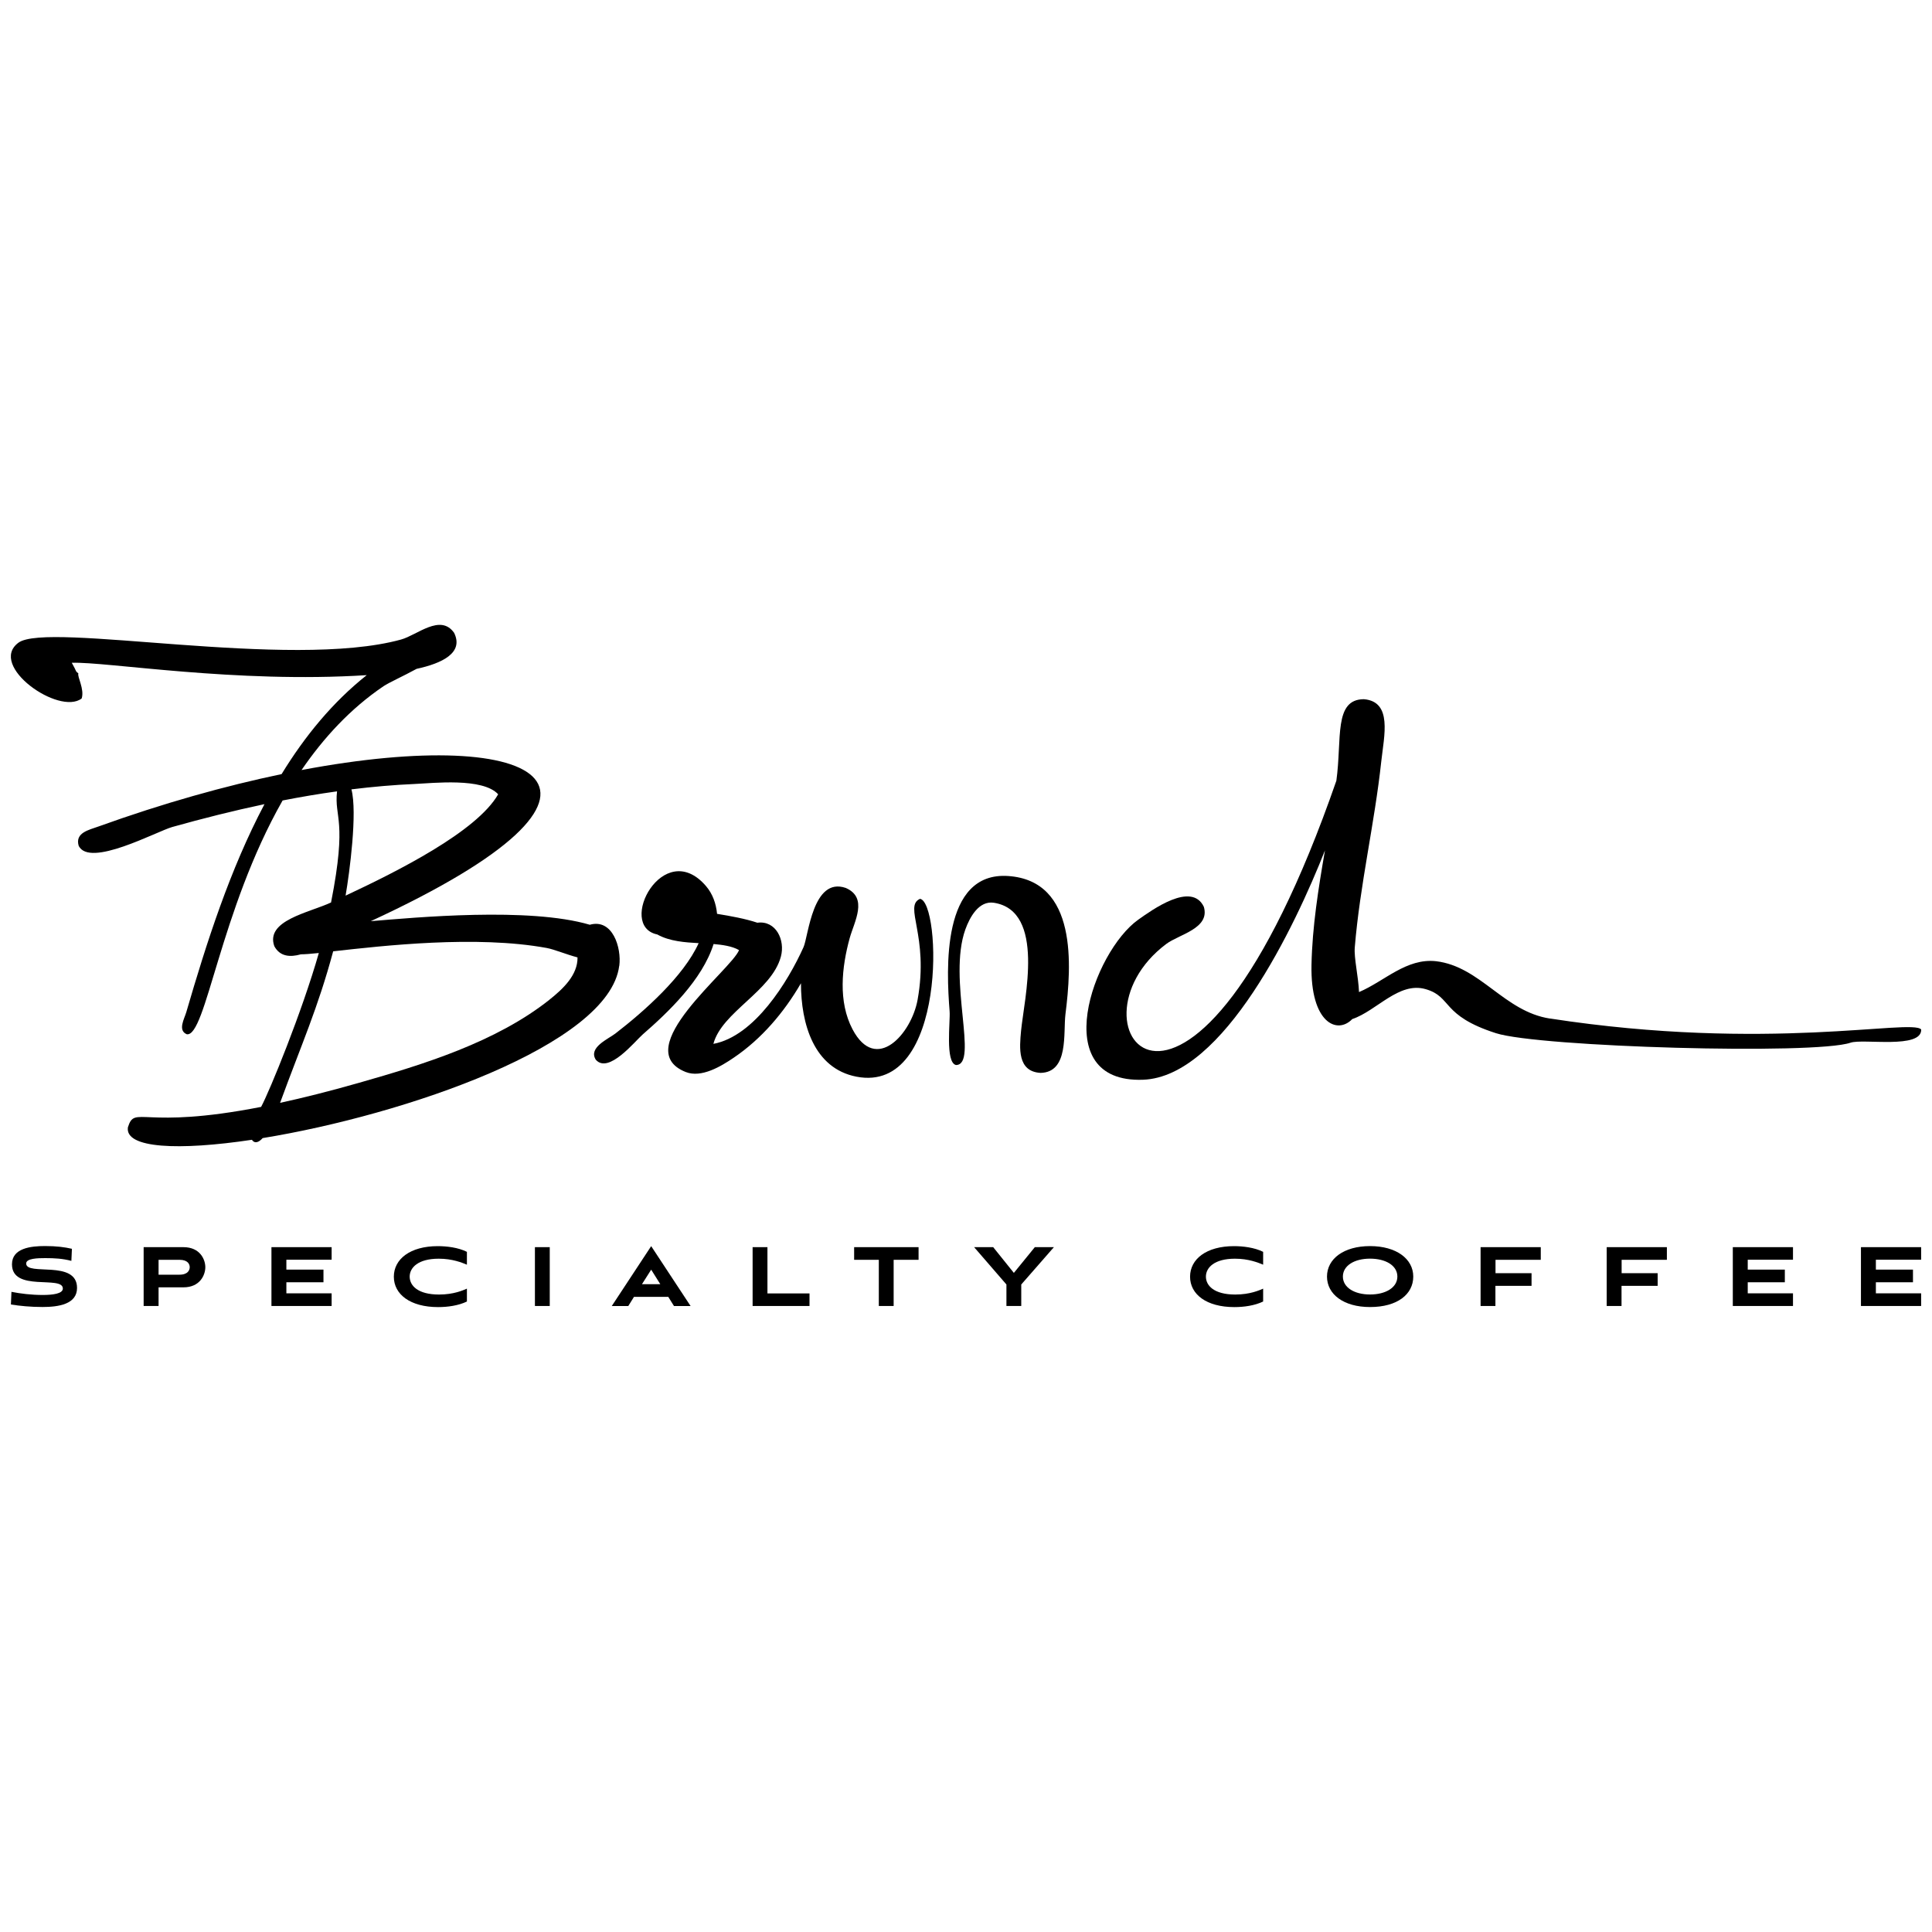
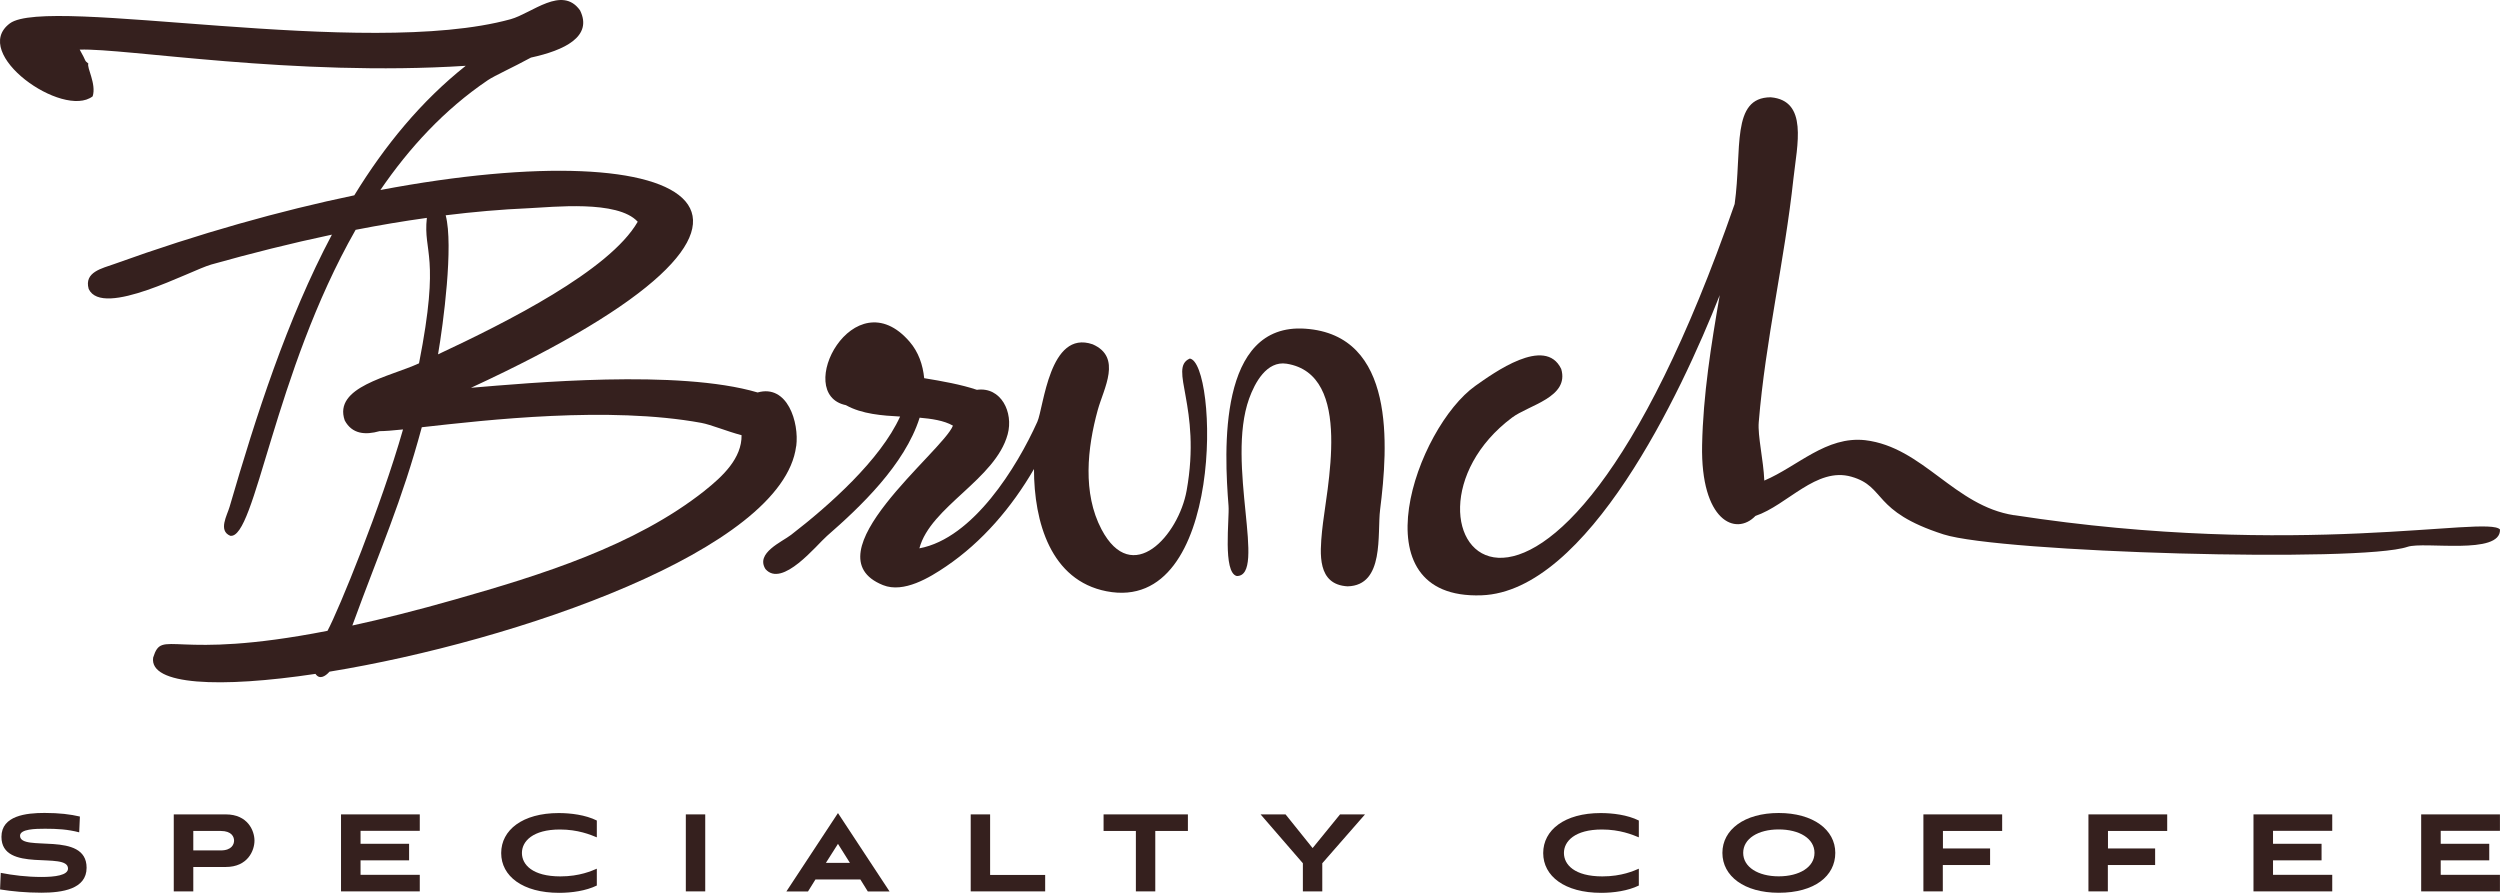
- <svg xmlns="http://www.w3.org/2000/svg" id="Layer_1" version="1.1" viewBox="0 0 400 400">
+ <svg xmlns="http://www.w3.org/2000/svg" id="Layer_1" version="1.1" viewBox="0 0 395.51 141.25">
+   <defs>
+     <style>
+       .st0 {
+         fill: #35201e;
+       }
+     </style>
+   </defs>
  <g>
-     <path d="M14.79,261.05c-1.86-.48-3.47-.57-5.42-.57-1.51,0-3.95.04-3.95,1.11,0,2.66,10.53-.85,10.53,5.06,0,3.38-3.84,3.95-7.15,3.95-2.41,0-4.72-.22-6.54-.52l.11-2.62c1.87.37,4.12.65,6.47.65,2.08,0,4.17-.26,4.17-1.33,0-2.79-10.53.79-10.53-5.02,0-3.36,3.93-3.78,6.82-3.78,2.37,0,4.08.22,5.59.57l-.11,2.49h.01Z" />
-     <path d="M32.83,266.53v3.86h-3.09v-12.18h8.23c3.49,0,4.54,2.6,4.54,4.15s-1.05,4.17-4.54,4.17h-5.14ZM32.83,260.83v3.08h4.34c1.75,0,2.11-.98,2.11-1.55s-.35-1.53-2.11-1.53h-4.34Z" />
-     <path d="M56.2,270.39v-12.18h12.46v2.6h-9.37v2.05h7.68v2.62h-7.68v2.29h9.37v2.62h-12.46Z" />
-     <path d="M96.68,269.46c-1.75.85-3.99,1.16-5.97,1.16-5.77,0-9.17-2.64-9.17-6.29s3.38-6.33,9.1-6.33c1.86,0,4.23.28,6.03,1.18v2.66c-.99-.41-2.98-1.24-5.84-1.24-4.28,0-6.01,1.86-6.01,3.71s1.67,3.71,6.08,3.71c3.07,0,5.02-.9,5.77-1.22v2.66h.01Z" />
-     <path d="M110.75,270.39v-12.18h3.07v12.18h-3.07Z" />
-     <path d="M138.35,268.5h-7.09l-1.18,1.9h-3.42l8.16-12.4,8.16,12.4h-3.44l-1.18-1.9h-.01ZM132.91,265.88h3.8l-1.89-3.01-1.91,3.01Z" />
-     <path d="M155.82,270.39v-12.18h3.07v9.58h8.71v2.6h-11.78Z" />
-     <path d="M181.95,270.39v-9.56h-5.11v-2.62h13.34v2.62h-5.16v9.56h-3.07,0Z" />
-     <path d="M208.37,270.39v-4.45l-6.69-7.73h3.95l4.28,5.33,4.34-5.33h3.95l-6.76,7.73v4.45h-3.07,0Z" />
-     <path d="M261.53,269.46c-1.75.85-3.99,1.16-5.97,1.16-5.77,0-9.17-2.64-9.17-6.29s3.38-6.33,9.1-6.33c1.86,0,4.23.28,6.03,1.18v2.66c-.99-.41-2.98-1.24-5.84-1.24-4.28,0-6.01,1.86-6.01,3.71s1.67,3.71,6.08,3.71c3.07,0,5.02-.9,5.77-1.22v2.66h.01Z" />
-     <path d="M283.65,270.61c-5.46,0-8.91-2.64-8.91-6.31s3.47-6.31,8.91-6.31,8.95,2.64,8.95,6.31-3.29,6.31-8.95,6.31ZM283.65,260.59c-3.27,0-5.62,1.46-5.62,3.71s2.37,3.71,5.62,3.71,5.66-1.44,5.66-3.71-2.39-3.71-5.66-3.71Z" />
-     <path d="M309.61,266.22v4.17h-3.07v-12.18h12.46v2.62h-9.37v2.77h7.46v2.62h-7.48,0Z" />
-     <path d="M335.72,266.22v4.17h-3.07v-12.18h12.46v2.62h-9.37v2.77h7.46v2.62h-7.48,0Z" />
-     <path d="M358.76,270.39v-12.18h12.46v2.6h-9.37v2.05h7.68v2.62h-7.68v2.29h9.37v2.62h-12.46Z" />
-     <path d="M385.29,270.39v-12.18h12.46v2.6h-9.37v2.05h7.68v2.62h-7.68v2.29h9.37v2.62h-12.46Z" />
+     <path class="st0" d="M12.54,131.68c-1.86-.48-3.47-.57-5.42-.57-1.51,0-3.95.04-3.95,1.11,0,2.66,10.53-.85,10.53,5.06,0,3.38-3.84,3.95-7.15,3.95-2.41,0-4.72-.22-6.54-.52l.11-2.62c1.87.37,4.12.65,6.47.65,2.08,0,4.17-.26,4.17-1.33,0-2.79-10.53.79-10.53-5.02,0-3.36,3.93-3.78,6.82-3.78,2.37,0,4.08.22,5.59.57l-.11,2.49h.01Z" />
+     <path class="st0" d="M30.58,137.16v3.86h-3.09v-12.18h8.23c3.49,0,4.54,2.6,4.54,4.15s-1.05,4.17-4.54,4.17h-5.14ZM30.58,131.46v3.08h4.34c1.75,0,2.11-.98,2.11-1.55s-.35-1.53-2.11-1.53h-4.34Z" />
+     <path class="st0" d="M53.95,141.02v-12.18h12.46v2.6h-9.37v2.05h7.68v2.62h-7.68v2.29h9.37v2.62h-12.46Z" />
+     <path class="st0" d="M94.43,140.09c-1.75.85-3.99,1.16-5.97,1.16-5.77,0-9.17-2.64-9.17-6.29s3.38-6.33,9.1-6.33c1.86,0,4.23.28,6.03,1.18v2.66c-.99-.41-2.98-1.24-5.84-1.24-4.28,0-6.01,1.86-6.01,3.71s1.67,3.71,6.08,3.71c3.07,0,5.02-.9,5.77-1.22v2.66h.01Z" />
+     <path class="st0" d="M108.5,141.02v-12.18h3.07v12.18h-3.07Z" />
+     <path class="st0" d="M136.1,139.13h-7.09l-1.18,1.9h-3.42l8.16-12.4,8.16,12.4h-3.44l-1.18-1.9h-.01ZM130.66,136.51h3.8l-1.89-3.01-1.91,3.01Z" />
+     <path class="st0" d="M153.57,141.02v-12.18h3.07v9.58h8.71v2.6h-11.78Z" />
+     <path class="st0" d="M179.7,141.02v-9.56h-5.11v-2.62h13.34v2.62h-5.16v9.56h-3.07,0Z" />
+     <path class="st0" d="M206.12,141.02v-4.45l-6.69-7.73h3.95l4.28,5.33,4.34-5.33h3.95l-6.76,7.73v4.45h-3.07,0Z" />
+     <path class="st0" d="M259.28,140.09c-1.75.85-3.99,1.16-5.97,1.16-5.77,0-9.17-2.64-9.17-6.29s3.38-6.33,9.1-6.33c1.86,0,4.23.28,6.03,1.18v2.66c-.99-.41-2.98-1.24-5.84-1.24-4.28,0-6.01,1.86-6.01,3.71s1.67,3.71,6.08,3.71c3.07,0,5.02-.9,5.77-1.22v2.66h.01,0Z" />
+     <path class="st0" d="M281.4,141.24c-5.46,0-8.91-2.64-8.91-6.31s3.47-6.31,8.91-6.31,8.95,2.64,8.95,6.31-3.29,6.31-8.95,6.31ZM281.4,131.22c-3.27,0-5.62,1.46-5.62,3.71s2.37,3.71,5.62,3.71,5.66-1.44,5.66-3.71-2.39-3.71-5.66-3.71Z" />
+     <path class="st0" d="M307.36,136.85v4.17h-3.07v-12.18h12.46v2.62h-9.37v2.77h7.46v2.62h-7.48,0Z" />
+     <path class="st0" d="M333.47,136.85v4.17h-3.07v-12.18h12.46v2.62h-9.37v2.77h7.46v2.62h-7.48,0Z" />
+     <path class="st0" d="M356.51,141.02v-12.18h12.46v2.6h-9.37v2.05h7.68v2.62h-7.68v2.29h9.37v2.62h-12.46Z" />
+     <path class="st0" d="M383.04,141.02v-12.18h12.46v2.6h-9.37v2.05h7.68v2.62h-7.68v2.29h9.37v2.62h-12.46Z" />
  </g>
  <g>
-     <path d="M128.22,199.95c.48-3.73-1.38-9.83-6.11-8.49-12.57-3.71-36.2-1.5-45.35-.74,59.49-27.48,35.76-40.77-14.33-31.29,4.54-6.64,10.1-12.71,16.99-17.37,1.08-.73,3.99-2.03,6.83-3.58,5.28-1.15,9.81-3.31,7.77-7.46-2.84-4.02-7.62.46-10.99,1.39-23.07,6.36-73.25-3.79-79.22.66-6.35,4.74,8.4,15.14,13.1,11.54.62-1.95-.98-4.58-.68-5.18-.73-.59-.22-.21-1.37-2.21,7.23-.25,33.96,4.3,61.07,2.56-7.05,5.59-12.81,12.62-17.63,20.49-11.61,2.42-24.47,6-37.95,10.86-1.94.7-4.83,1.27-4.07,3.95,2.17,4.68,16.15-2.95,19.39-3.86,6.27-1.76,12.65-3.37,19.09-4.73-7.13,13.46-12.01,28.71-16.19,43.07-.39,1.35-1.83,3.76.1,4.57,3.97.64,6.85-25.58,19.84-48.4,3.74-.73,7.5-1.37,11.27-1.89-.62,5.61,2.18,5.64-1.24,23.01-4.63,2.14-13.61,3.71-11.75,9.04,1.16,2.16,3.25,2.33,5.51,1.69.74,0,2.01-.09,3.71-.27-3.46,12.14-10.18,28.58-11.95,31.86-24.8,4.85-26.09-.51-27.58,4.23-.64,4.37,10.53,4.85,25.68,2.58.61.92,1.5.46,2.22-.35,29.4-4.8,71.73-19.28,73.82-35.65l.02-.03ZM72.75,163.43c4.38-.54,8.78-.93,13.17-1.12,3.67-.16,14.04-1.35,17.22,2.14-4.44,7.74-20.85,15.95-31.59,20.98.83-4.84,2.47-17.22,1.21-22h0ZM113.74,207c-11.08,8.77-26.02,13.37-39.43,17.19-6.25,1.78-11.65,3.13-16.32,4.14,4.46-12.21,7.79-19.5,10.99-31.37,10.37-1.16,29.58-3.37,44.22-.69,1.56.29,3.99,1.32,6.37,1.95.05,3.65-2.97,6.5-5.84,8.78h.01Z" />
-     <path d="M190.47,186.1c-3.44,1.53,1.91,7.58-.49,20.88-1.27,7.06-8.61,15.35-13.47,6.13-3.02-5.73-2.24-12.89-.59-18.88.94-3.41,3.88-8.35-.81-10.39-6.86-2.37-7.73,9.99-8.75,12.26-3.21,7.13-10.14,18.43-18.66,20.02,1.74-6.59,12.04-10.9,13.97-18.05.94-3.46-1.04-7.55-4.87-7.03-2.46-.83-5.52-1.38-8.34-1.84-.21-2.13-.9-4.13-2.3-5.76-8.81-10.23-18.55,8.28-10.08,10.03,2.54,1.43,5.83,1.65,8.57,1.8-3.13,6.88-11.24,14.08-17.24,18.71-1.46,1.13-5.66,2.88-4.06,5.42,2.64,3.03,8.09-3.81,9.73-5.24,5.2-4.53,12.31-11.25,14.66-18.71,1.81.16,3.84.43,5.27,1.26-1.58,4.07-23,20.45-11.06,25.23,3.27,1.31,7.38-1.2,9.97-2.96,5.73-3.88,10.41-9.37,13.91-15.41,0,8.4,2.66,17.62,11.47,19.34,18.9,3.69,17.58-36.41,13.14-36.82h.03Z" />
-     <path d="M208.74,181.37c-13.85-.95-12.81,19.4-12.13,28.04.16,1.99-.95,10.56,1.31,11.09,4.78,0-1.76-17.78,1.95-28.08.9-2.49,2.77-6,5.92-5.51,10.72,1.69,6.24,19.93,5.61,26.52-.33,3.51-.8,8.43,4.04,8.7,5.89-.13,4.67-8.29,5.15-12.15,1.26-9.98,2.54-27.63-11.85-28.61h0Z" />
-     <path d="M320.89,210.88c-9.48-1.46-14.37-10.76-23.55-11.87-6.18-.68-10.65,4.12-15.97,6.39-.14-3.31-1.06-7.03-.88-9.23,1.06-12.94,4.1-25.64,5.49-38.55.58-5.32,2.35-12.35-3.6-12.86-6.3.03-4.5,8.23-5.7,16.88-30.34,87.42-57.64,50.58-35.21,33.79,2.65-1.99,9.1-3.2,7.77-7.69-2.54-5.31-10.72.66-13.55,2.65-9.38,6.63-19.01,33.88.95,33.16,16.75-.6,31.56-31.96,37.68-47.49-1.36,7.88-2.63,15.78-2.79,23.73-.24,11.97,5.31,14.46,8.44,11.2,5.05-1.7,9.64-7.8,15.19-6.2,5.54,1.59,3.13,5.45,14.56,9.12,8.97,2.88,66,4.51,73.41,1.97,2.6-.89,14.79,1.37,14.63-2.74-1.95-2.29-31.71,4.69-76.86-2.27h-.01Z" />
+     <path class="st0" d="M125.97,70.58c.48-3.73-1.38-9.83-6.11-8.49-12.57-3.71-36.2-1.5-45.35-.74,59.49-27.48,35.76-40.77-14.33-31.29,4.54-6.64,10.1-12.71,16.99-17.37,1.08-.73,3.99-2.03,6.83-3.58,5.28-1.15,9.81-3.31,7.77-7.46-2.84-4.02-7.62.46-10.99,1.39C57.71,9.4,7.53-.75,1.56,3.7c-6.35,4.74,8.4,15.14,13.1,11.54.62-1.95-.98-4.58-.68-5.18-.73-.59-.22-.21-1.37-2.21,7.23-.25,33.96,4.3,61.07,2.56-7.05,5.59-12.81,12.62-17.63,20.49-11.61,2.42-24.47,6-37.95,10.86-1.94.7-4.83,1.27-4.07,3.95,2.17,4.68,16.15-2.95,19.39-3.86,6.27-1.76,12.65-3.37,19.09-4.73-7.13,13.46-12.01,28.71-16.19,43.07-.39,1.35-1.83,3.76.1,4.57,3.97.64,6.85-25.58,19.84-48.4,3.74-.73,7.5-1.37,11.27-1.89-.62,5.61,2.18,5.64-1.24,23.01-4.63,2.14-13.61,3.71-11.75,9.04,1.16,2.16,3.25,2.33,5.51,1.69.74,0,2.01-.09,3.71-.27-3.46,12.14-10.18,28.58-11.95,31.86-24.8,4.85-26.09-.51-27.58,4.23-.64,4.37,10.53,4.85,25.68,2.58.61.92,1.5.46,2.22-.35,29.4-4.8,71.73-19.28,73.82-35.65l.02-.03h0ZM70.5,34.06c4.38-.54,8.78-.93,13.17-1.12,3.67-.16,14.04-1.35,17.22,2.14-4.44,7.74-20.85,15.95-31.59,20.98.83-4.84,2.47-17.22,1.21-22h-.01ZM111.49,77.63c-11.08,8.77-26.02,13.37-39.43,17.19-6.25,1.78-11.65,3.13-16.32,4.14,4.46-12.21,7.79-19.5,10.99-31.37,10.37-1.16,29.58-3.37,44.22-.69,1.56.29,3.99,1.32,6.37,1.95.05,3.65-2.97,6.5-5.84,8.78h.01Z" />
+     <path class="st0" d="M188.22,56.73c-3.44,1.53,1.91,7.58-.49,20.88-1.27,7.06-8.61,15.35-13.47,6.13-3.02-5.73-2.24-12.89-.59-18.88.94-3.41,3.88-8.35-.81-10.39-6.86-2.37-7.73,9.99-8.75,12.26-3.21,7.13-10.14,18.43-18.66,20.02,1.74-6.59,12.04-10.9,13.97-18.05.94-3.46-1.04-7.55-4.87-7.03-2.46-.83-5.52-1.38-8.34-1.84-.21-2.13-.9-4.13-2.3-5.76-8.81-10.23-18.55,8.28-10.08,10.03,2.54,1.43,5.83,1.65,8.57,1.8-3.13,6.88-11.24,14.08-17.24,18.71-1.46,1.13-5.66,2.88-4.06,5.42,2.64,3.03,8.09-3.81,9.73-5.24,5.2-4.53,12.31-11.25,14.66-18.71,1.81.16,3.84.43,5.27,1.26-1.58,4.07-23,20.45-11.06,25.23,3.27,1.31,7.38-1.2,9.97-2.96,5.73-3.88,10.41-9.37,13.91-15.41,0,8.4,2.66,17.62,11.47,19.34,18.9,3.69,17.58-36.41,13.14-36.82h.03,0Z" />
+     <path class="st0" d="M206.49,52c-13.85-.95-12.81,19.4-12.13,28.04.16,1.99-.95,10.56,1.31,11.09,4.78,0-1.76-17.78,1.95-28.08.9-2.49,2.77-6,5.92-5.51,10.72,1.69,6.24,19.93,5.61,26.52-.33,3.51-.8,8.43,4.04,8.7,5.89-.13,4.67-8.29,5.15-12.15,1.26-9.98,2.54-27.63-11.85-28.61h0Z" />
+     <path class="st0" d="M318.64,81.51c-9.48-1.46-14.37-10.76-23.55-11.87-6.18-.68-10.65,4.12-15.97,6.39-.14-3.31-1.06-7.03-.88-9.23,1.06-12.94,4.1-25.64,5.49-38.55.58-5.32,2.35-12.35-3.6-12.86-6.3.03-4.5,8.23-5.7,16.88-30.34,87.42-57.64,50.58-35.21,33.79,2.65-1.99,9.1-3.2,7.77-7.69-2.54-5.31-10.72.66-13.55,2.65-9.38,6.63-19.01,33.88.95,33.16,16.75-.6,31.56-31.96,37.68-47.49-1.36,7.88-2.63,15.78-2.79,23.73-.24,11.97,5.31,14.46,8.44,11.2,5.05-1.7,9.64-7.8,15.19-6.2,5.54,1.59,3.13,5.45,14.56,9.12,8.97,2.88,66,4.51,73.41,1.97,2.6-.89,14.79,1.37,14.63-2.74-1.95-2.29-31.71,4.69-76.86-2.27h-.01Z" />
  </g>
</svg>
